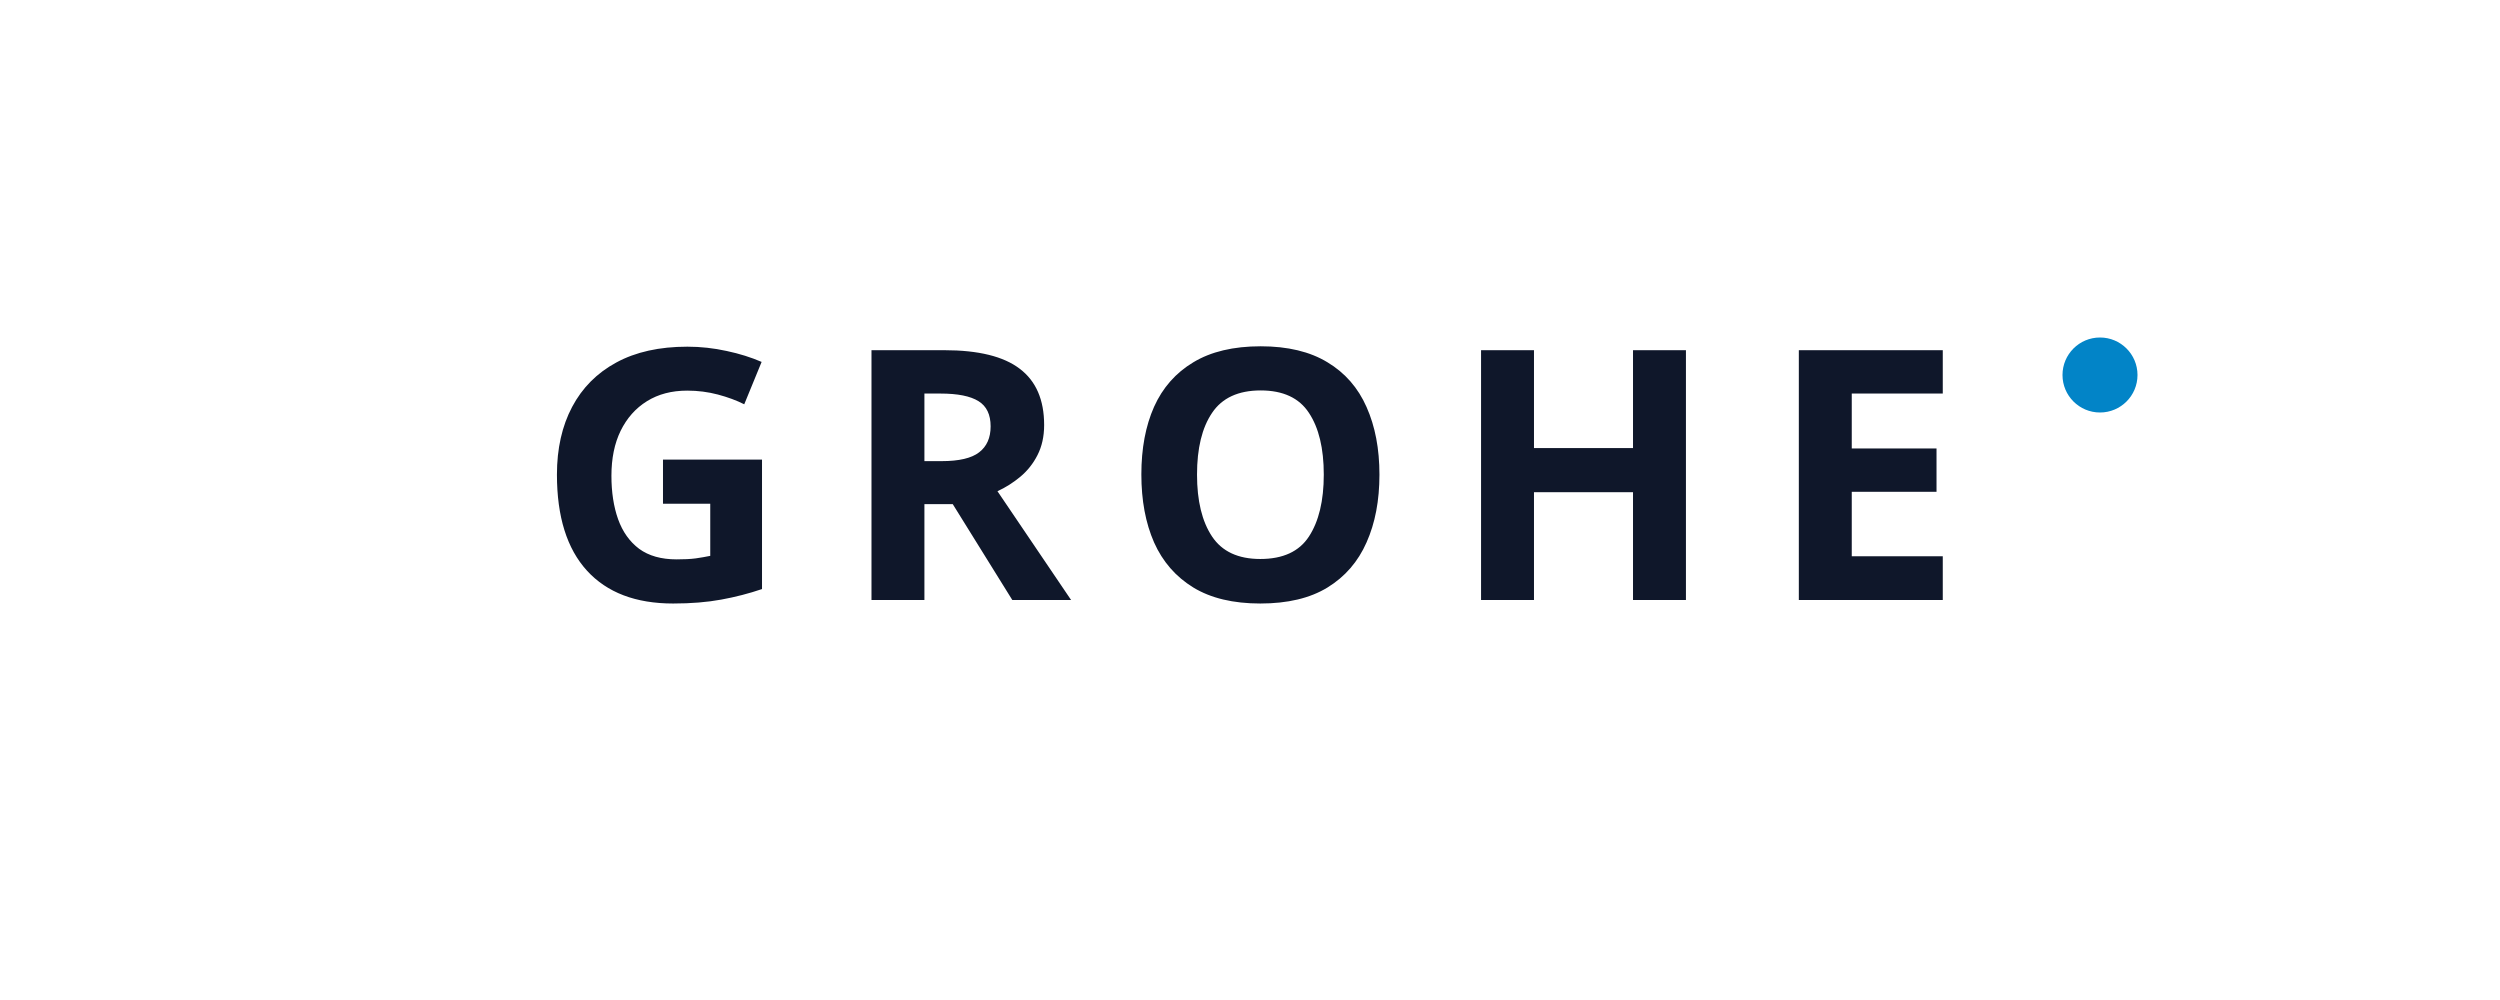
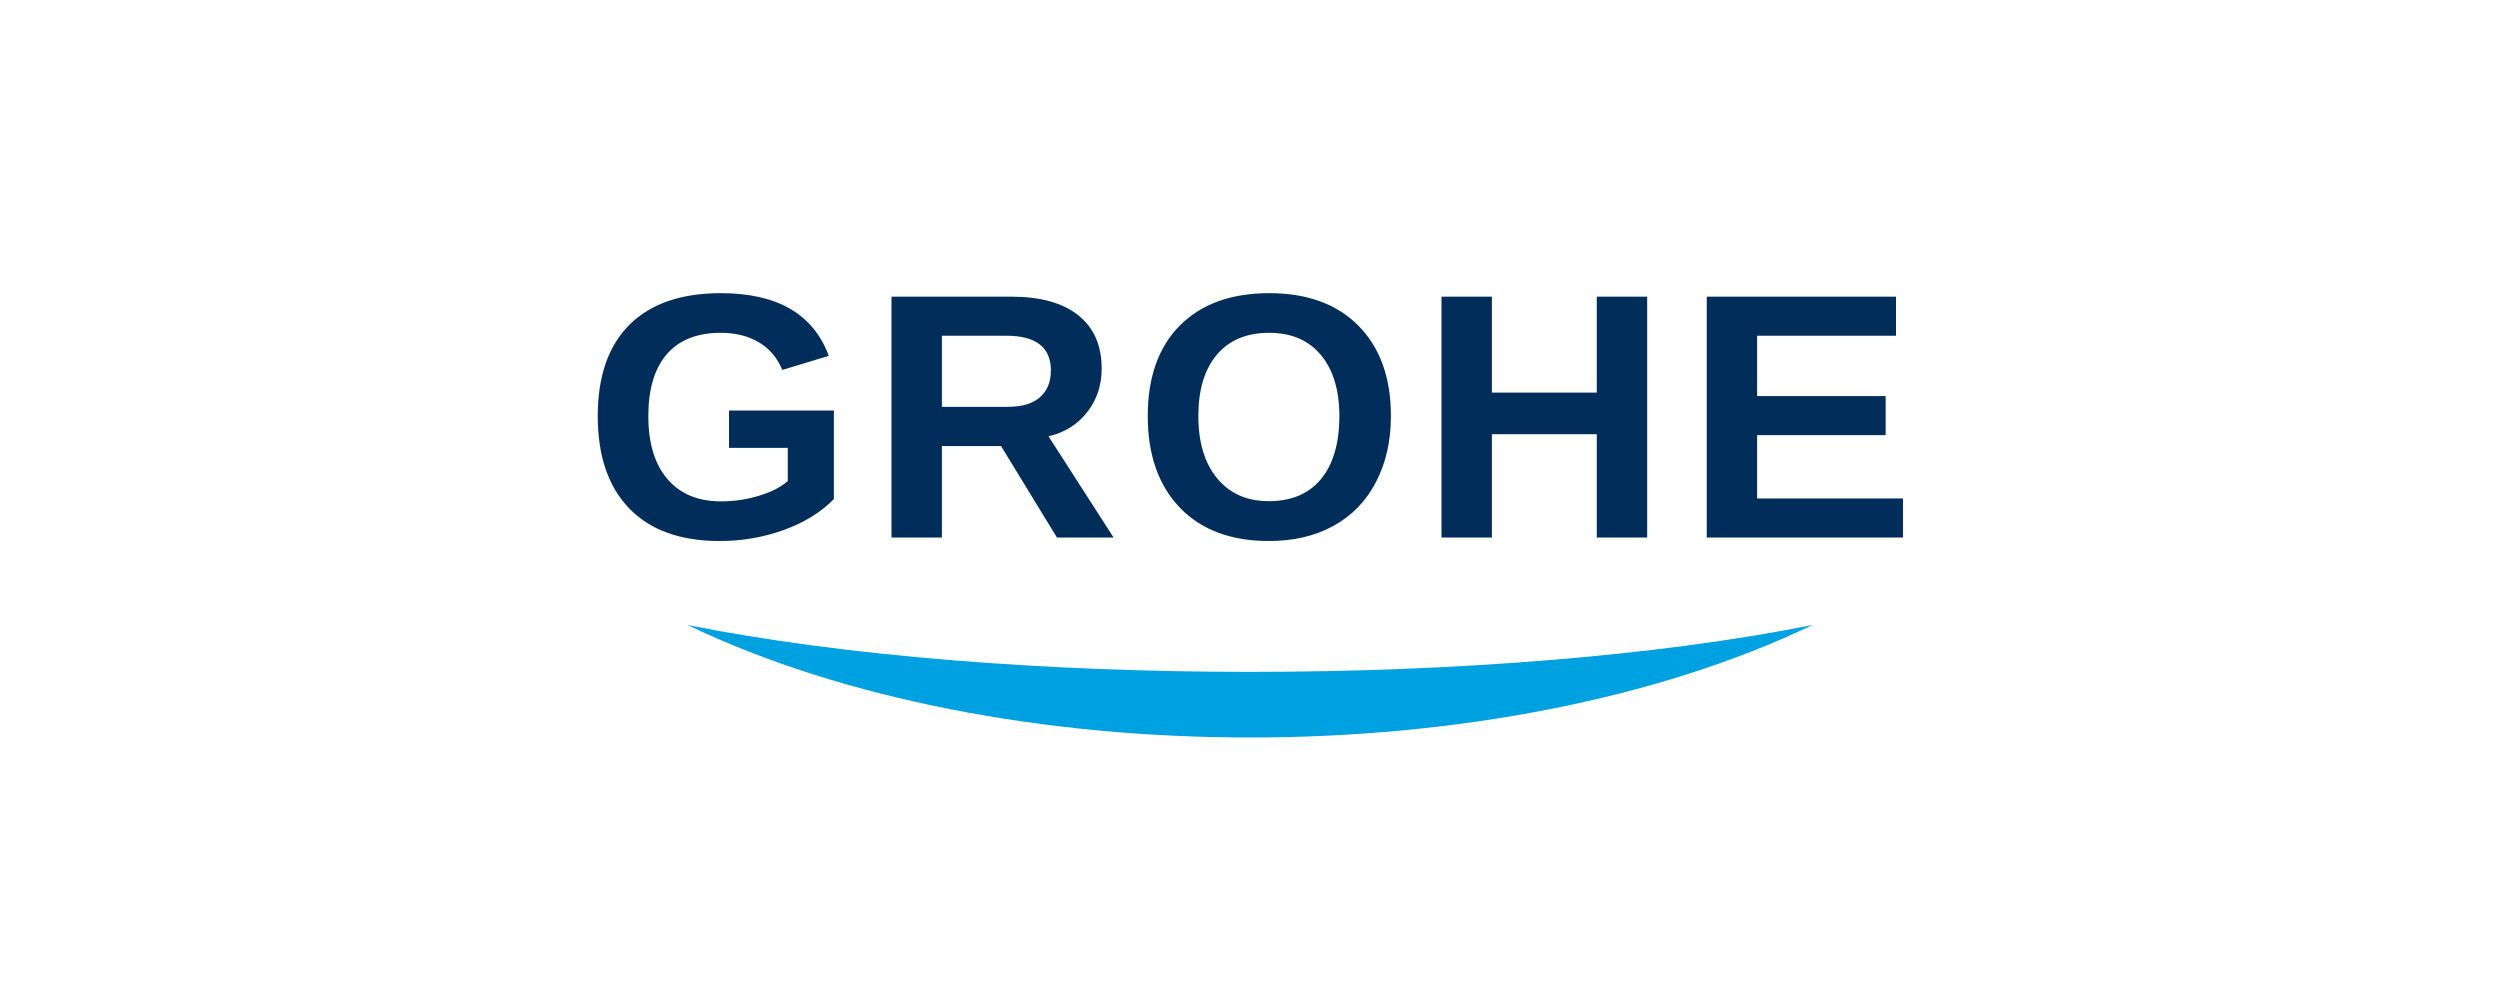
<svg xmlns="http://www.w3.org/2000/svg" viewBox="0 0 200 80" width="100%" height="100%">
-   <text x="100" y="48" font-family="sans-serif" font-size="28" font-weight="900" letter-spacing="4" fill="#0f172a" text-anchor="middle">GROHE</text>
-   <circle cx="168" cy="30" r="3" fill="#0284c7" />
+   <text x="100" y="43" font-family="'Montserrat', 'Helvetica Neue', Arial, sans-serif" font-size="28" font-weight="800" fill="#002D5A" letter-spacing="1" text-anchor="middle">GROHE</text>
+   <path d="M 55 50 C 80 62, 120 62, 145 50 C 120 55, 80 55, 55 50 Z" fill="#00A1E0" />
</svg>
